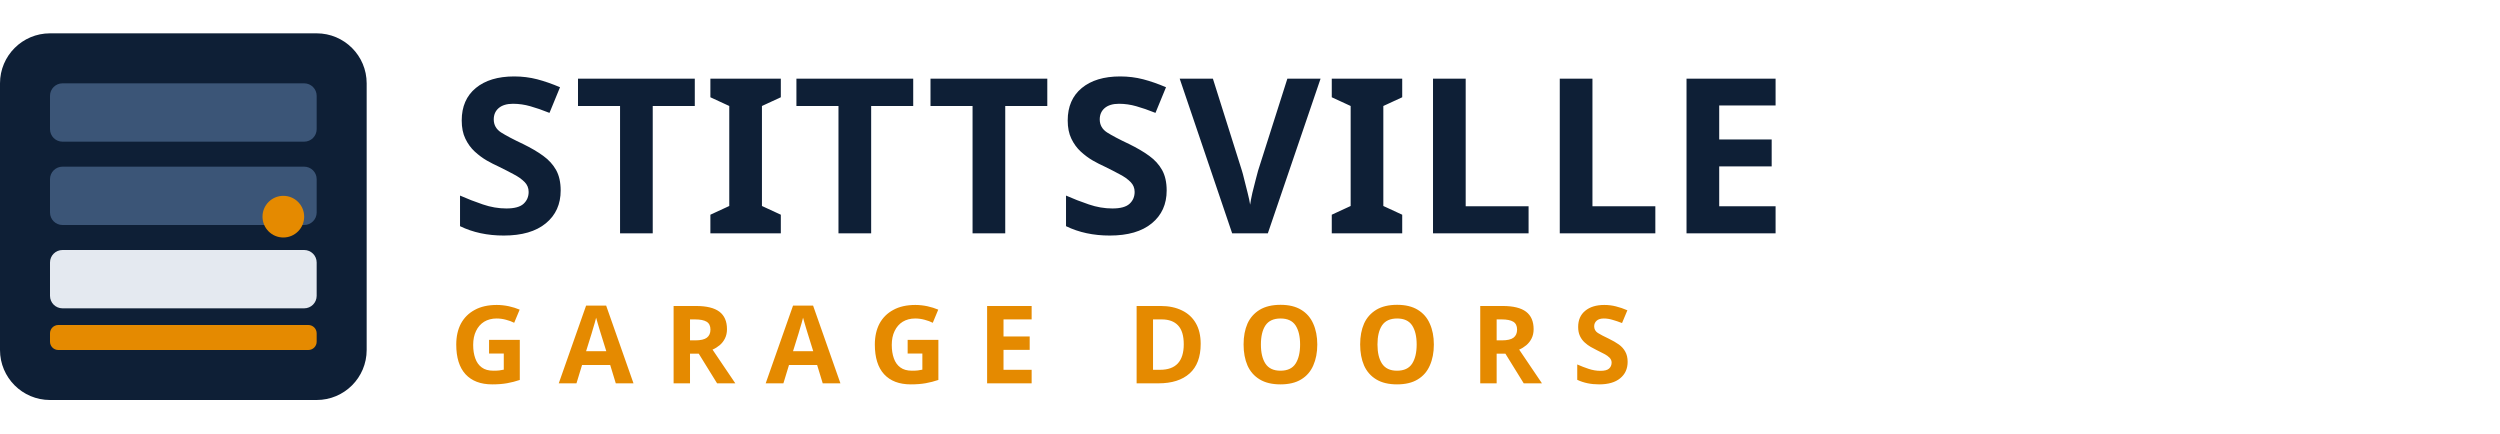
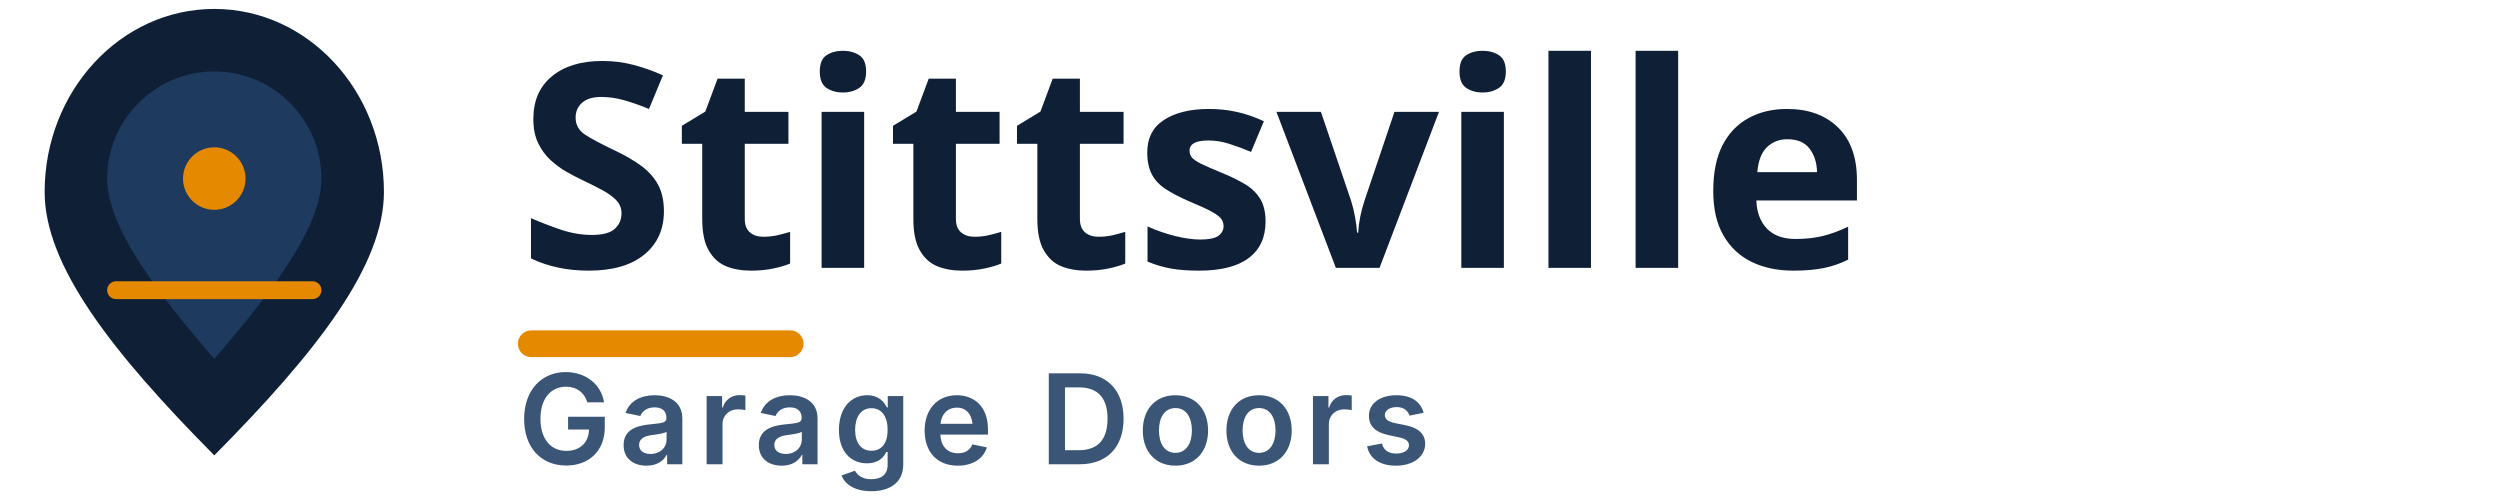
- <svg xmlns="http://www.w3.org/2000/svg" viewBox="0 0 300 52" fill="none" role="img" aria-label="Stittsville Garage Doors">
-   <rect x="0" y="4" width="44" height="44" rx="6" fill="#0e1f36" />
-   <rect x="6" y="10" width="32" height="7" rx="1.5" fill="#3b5577" />
-   <rect x="6" y="20" width="32" height="7" rx="1.5" fill="#3b5577" />
-   <rect x="6" y="30" width="32" height="7" rx="1.5" fill="#e4e9f0" />
-   <rect x="6" y="39" width="32" height="3" rx="1" fill="#e58a00" />
-   <circle cx="34" cy="26" r="2.5" fill="#e58a00" />
-   <text x="54" y="28" font-family="'Barlow Condensed', 'Arial Narrow', system-ui, sans-serif" font-weight="800" font-size="26" letter-spacing="0.02em" fill="#0e1f36">STITTSVILLE</text>
-   <text x="54" y="46" font-family="'Barlow Condensed', 'Arial Narrow', system-ui, sans-serif" font-weight="600" font-size="13" letter-spacing="0.28em" fill="#e58a00">GARAGE DOORS</text>
+ <svg xmlns="http://www.w3.org/2000/svg" viewBox="0 0 280 56" fill="none" role="img" aria-label="Stittsville Garage Doors">
+   <g transform="translate(2, 0)">
+     <path d="M22 1C11.5 1 3 10.2 3 21.5c0 8.2 7.4 17.8 19 29.5 11.6-11.7 19-21.3 19-29.5C41 10.2 32.5 1 22 1z" fill="#0e1f36" />
+     <path d="M22 8c-6.6 0-12 5.4-12 12 0 4.8 4.2 11.2 12 20.2 7.8-9 12-15.4 12-20.2 0-6.6-5.4-12-12-12z" fill="#1e3a5f" />
+     <circle cx="22" cy="20" r="3.5" fill="#e58a00" />
+     <path d="M11 32.5h22" stroke="#e58a00" stroke-width="2" stroke-linecap="round" />
+   </g>
+   <text x="58" y="30" font-family="'Barlow Condensed', 'Arial Narrow', system-ui, sans-serif" font-weight="800" font-size="32" fill="#0e1f36">Stittsville</text>
+   <rect x="58" y="37" width="32" height="3" rx="1.5" fill="#e58a00" />
+   <text x="58" y="52" font-family="Inter, system-ui, sans-serif" font-weight="600" font-size="14" letter-spacing="0.06em" fill="#3b5577">Garage Doors</text>
</svg>
